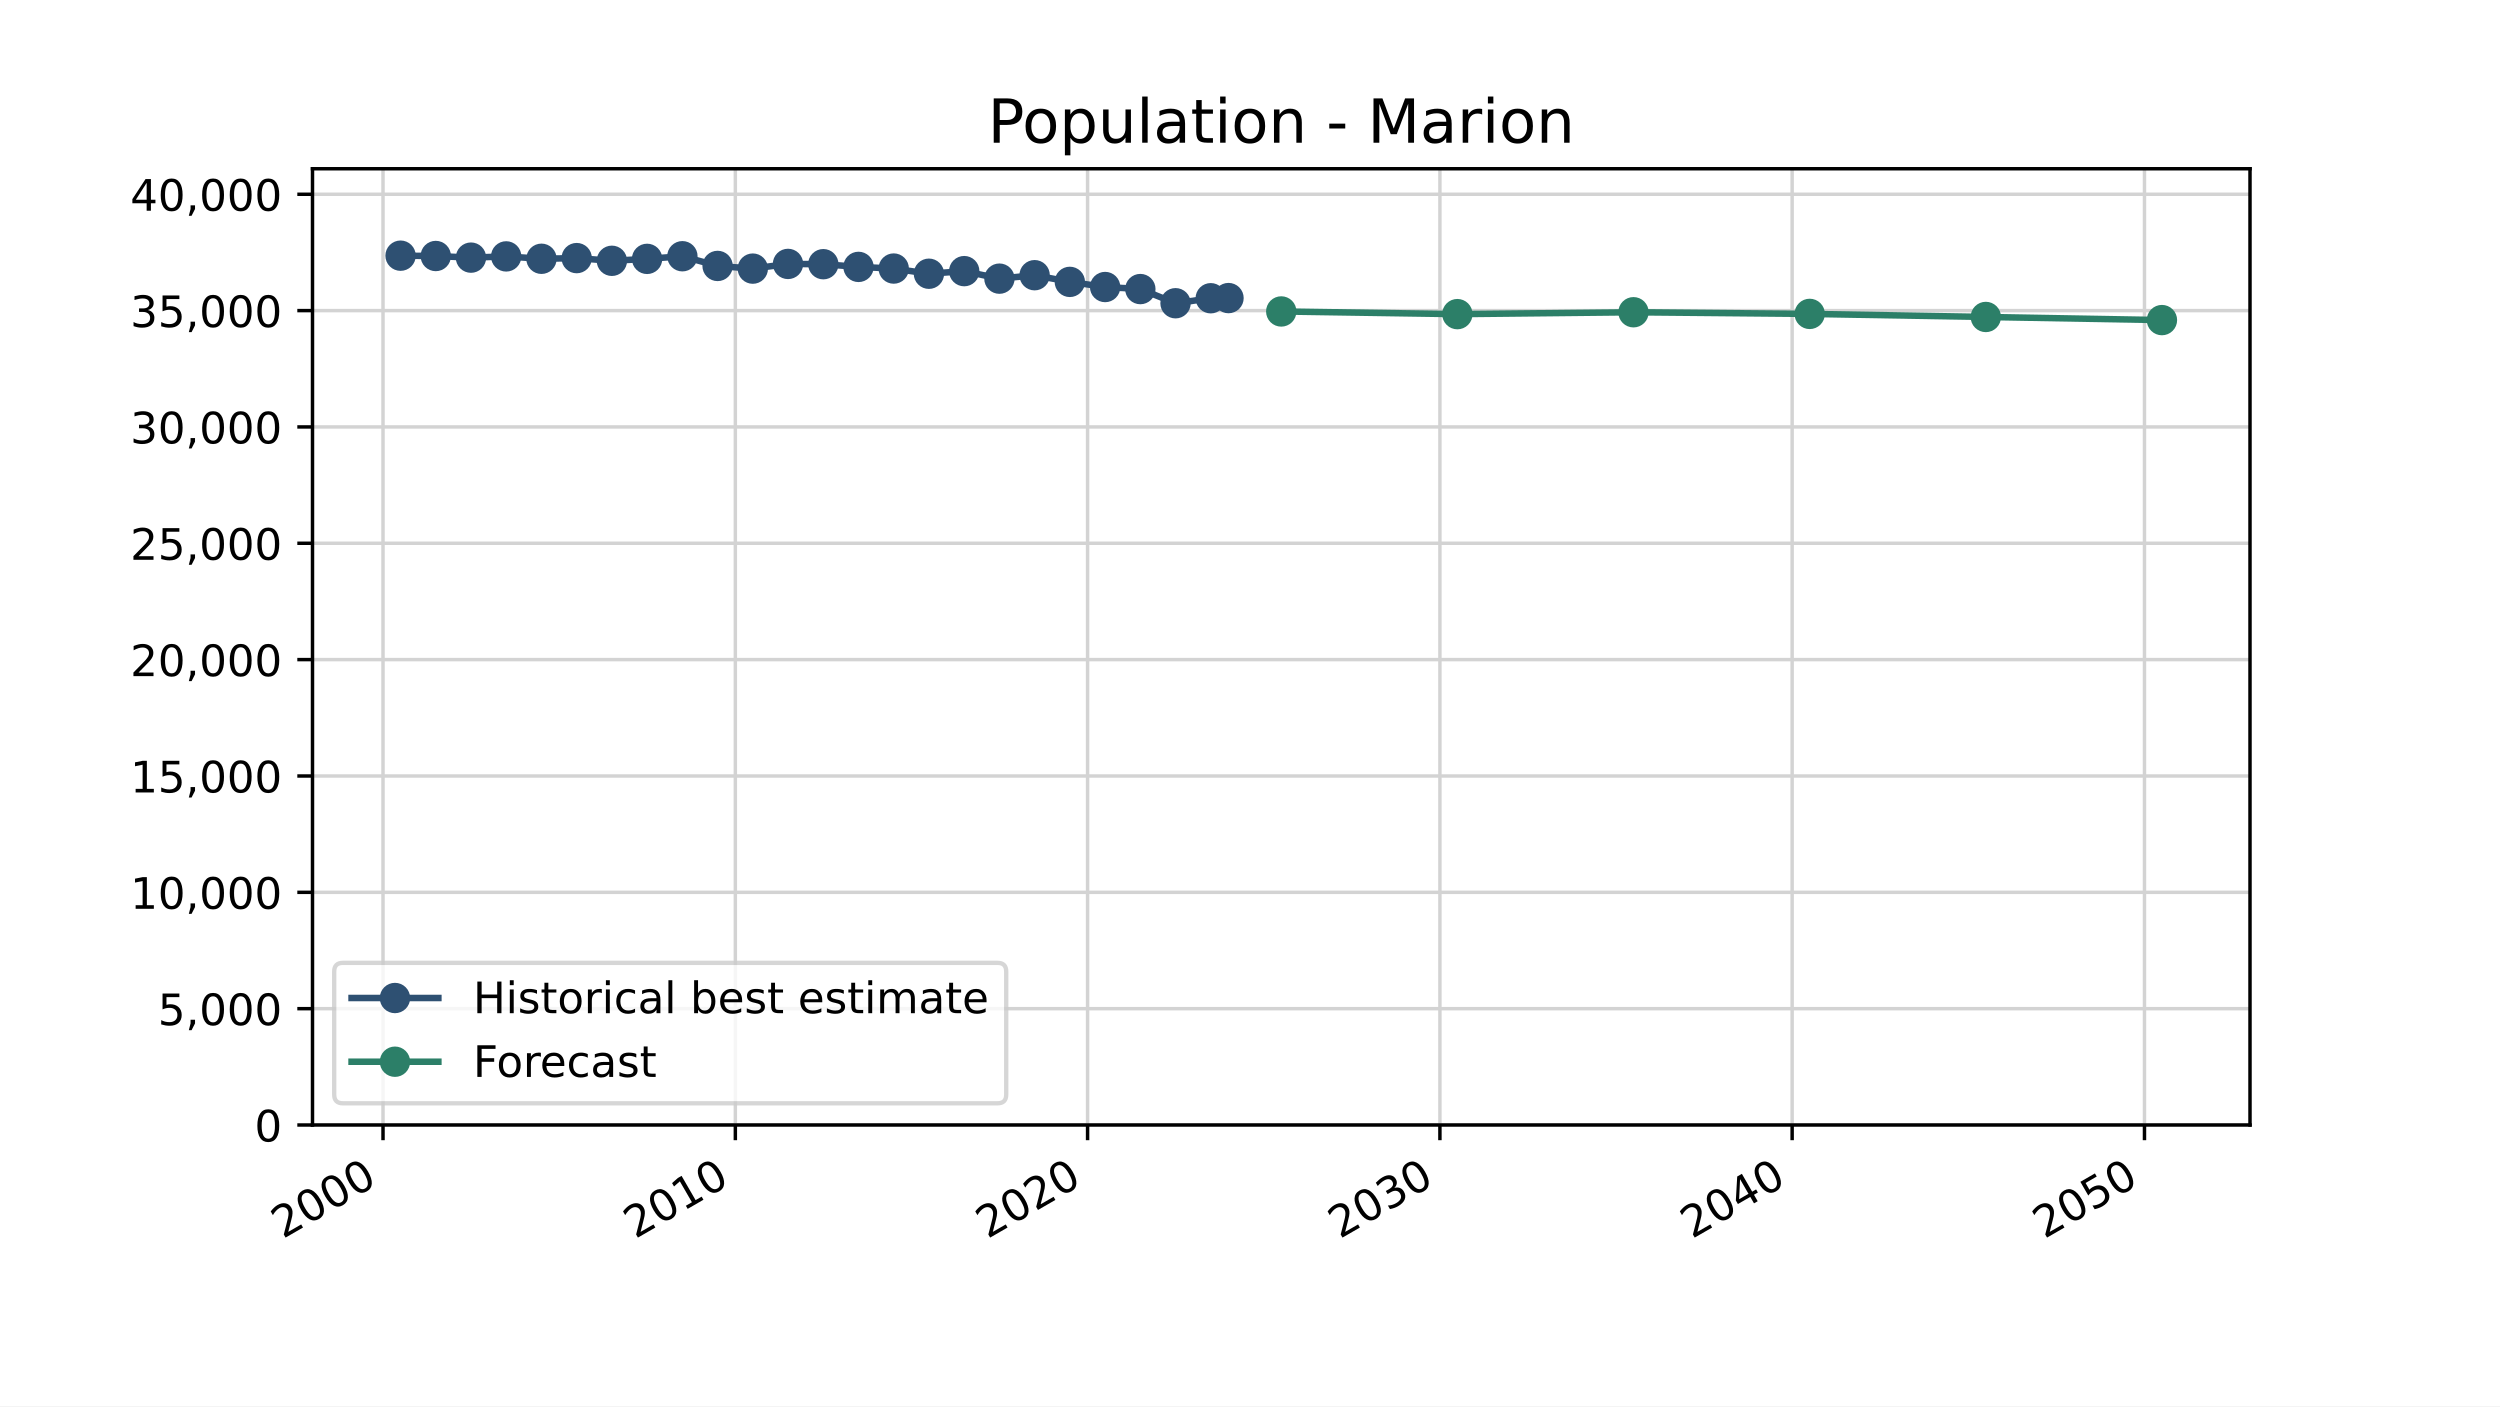
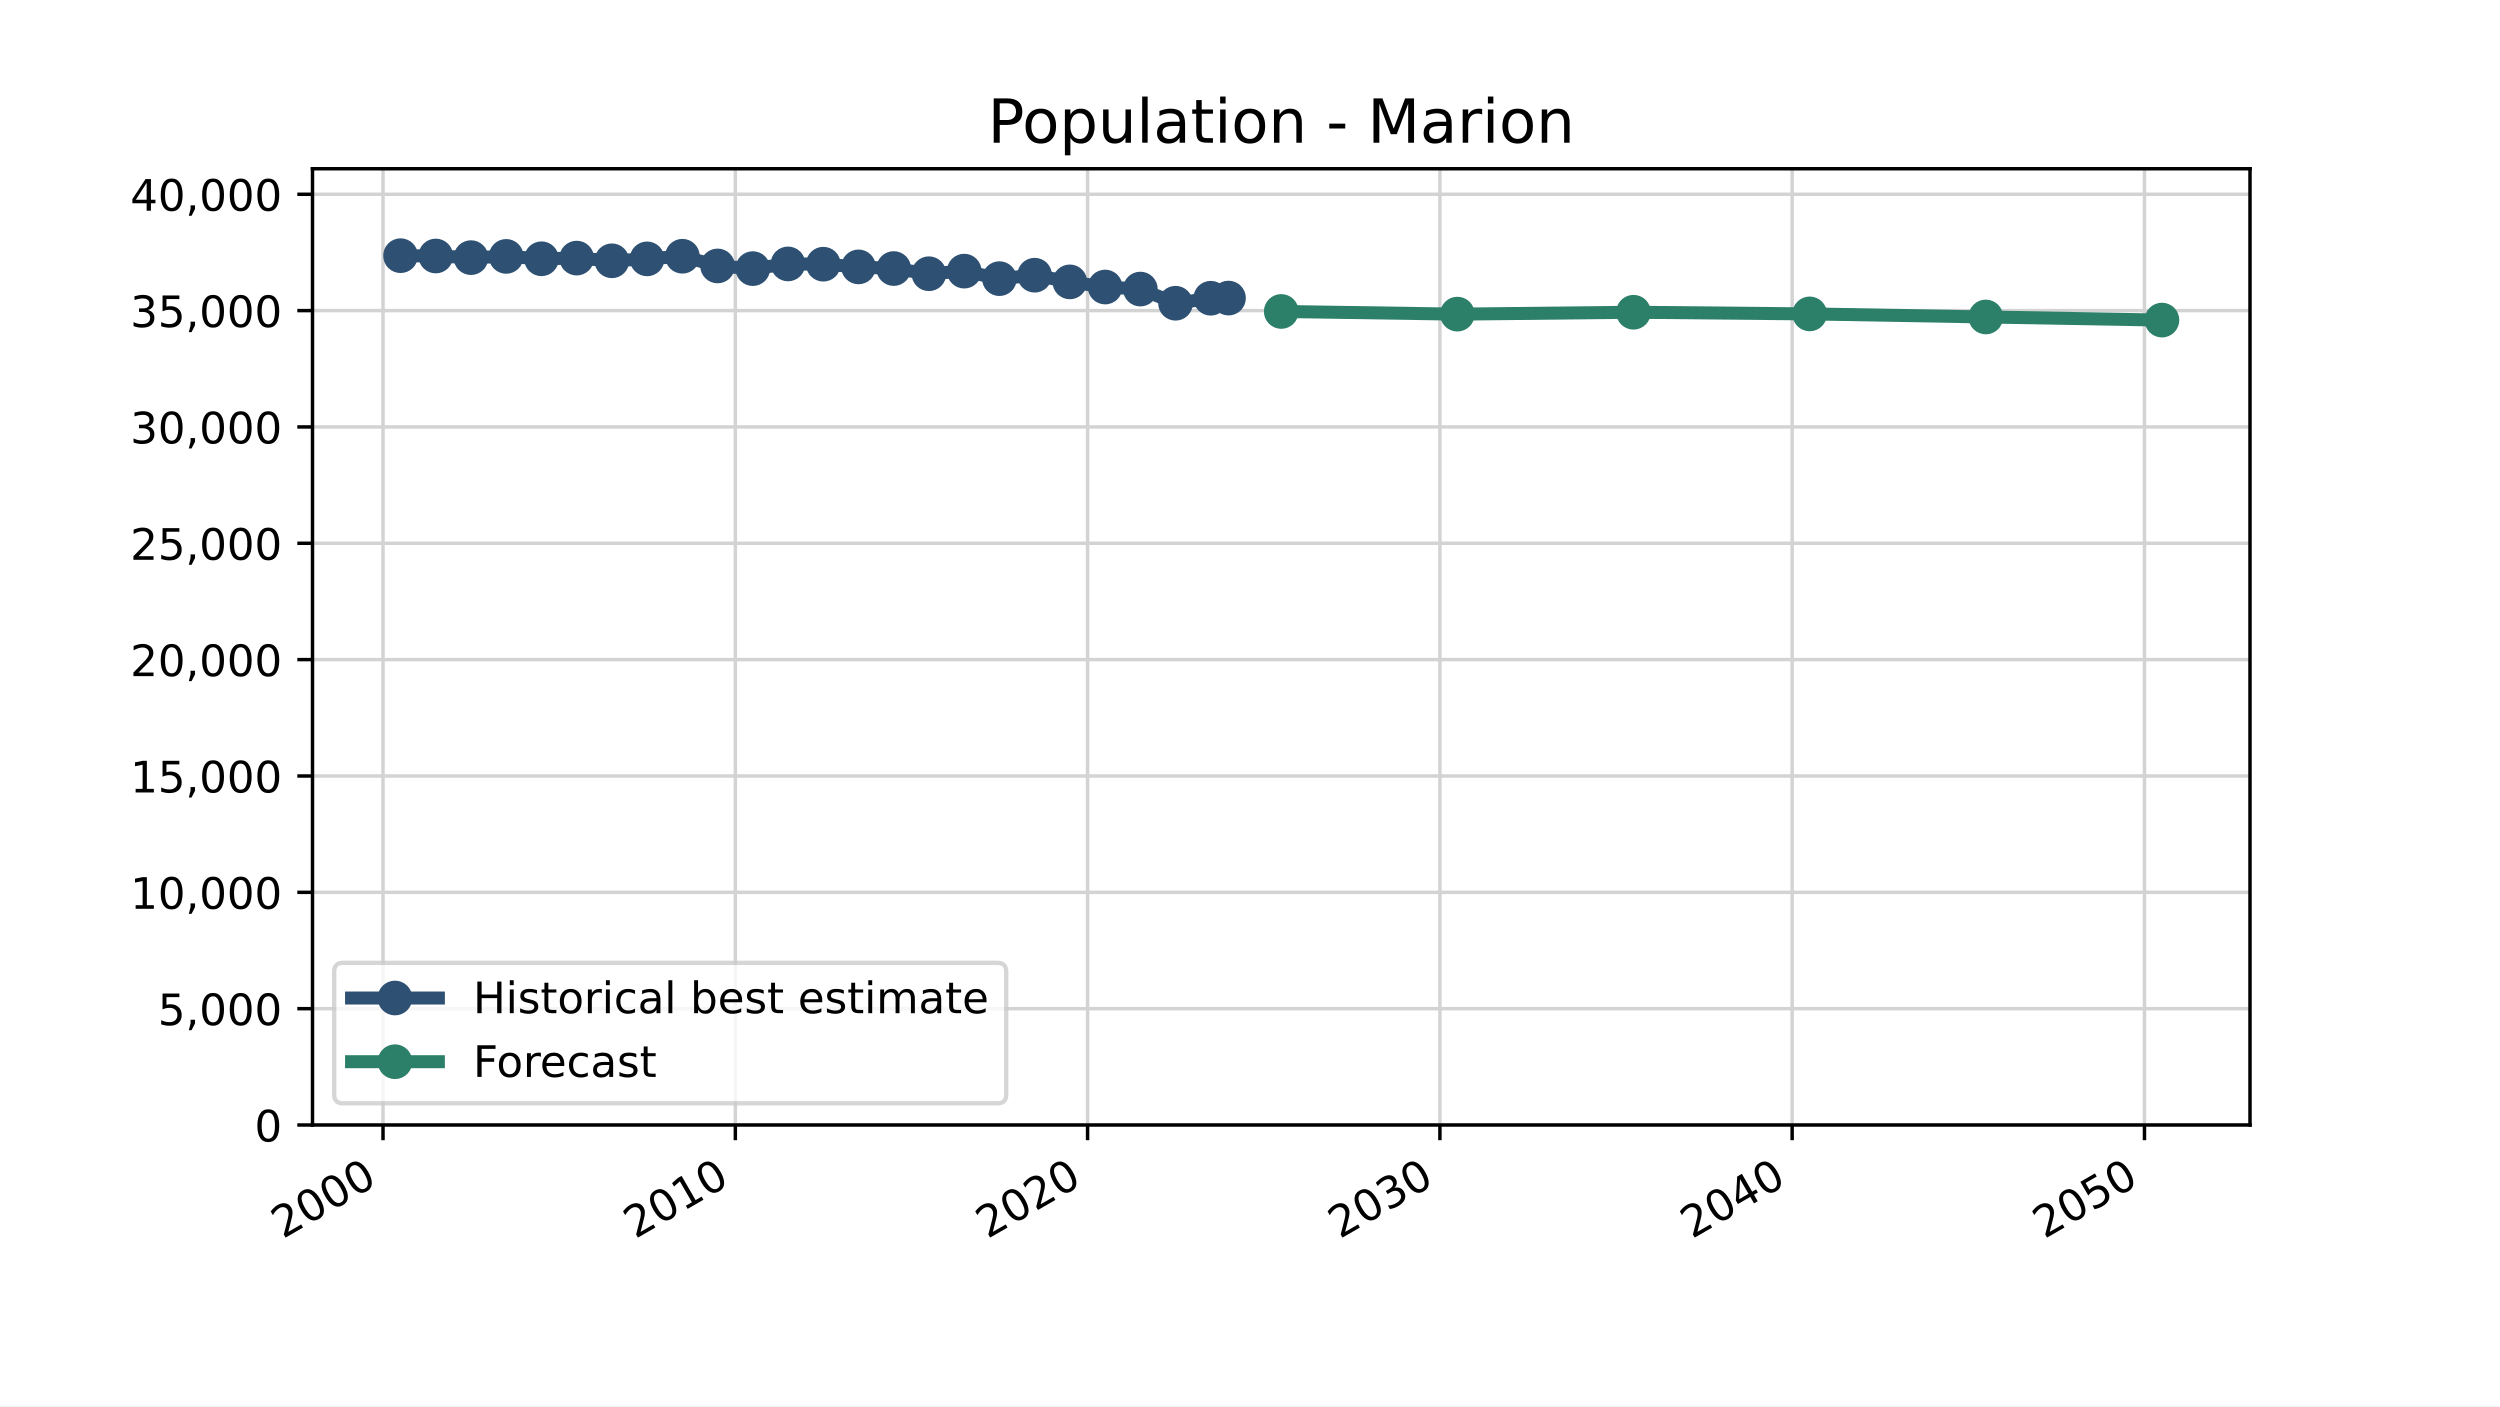
<svg xmlns="http://www.w3.org/2000/svg" xmlns:xlink="http://www.w3.org/1999/xlink" width="576pt" height="324pt" viewBox="0 0 576 324" version="1.1">
  <defs>
    <style type="text/css">*{stroke-linejoin: round; stroke-linecap: butt}</style>
  </defs>
  <g id="figure_1">
    <g id="patch_1">
      <path d="M 0 324  L 576 324  L 576 0  L 0 0  z " style="fill: #ffffff" />
    </g>
    <g id="axes_1">
      <g id="patch_2">
        <path d="M 72 259.2  L 518.4 259.2  L 518.4 38.88  L 72 38.88  z " style="fill: #ffffff" />
      </g>
      <g id="matplotlib.axis_1">
        <g id="xtick_1">
          <g id="line2d_1">
-             <path d="M 88.247 259.2  L 88.247 38.88  " clip-path="url(#p9c6bb00bc5)" style="fill: none; stroke: #d3d3d3; stroke-width: 0.8; stroke-linecap: square" />
+             <path d="M 88.247 259.2  L 88.247 38.88  " clip-path="url(#p6d4811cbeb)" style="fill: none; stroke: #d3d3d3; stroke-width: 0.8; stroke-linecap: square" />
          </g>
          <g id="line2d_2">
            <defs>
-               <path id="m657218fa65" d="M 0 0  L 0 3.5  " style="stroke: #000000; stroke-width: 0.8" />
+               <path id="m92434cb53e" d="M 0 0  L 0 3.5  " style="stroke: #000000; stroke-width: 0.8" />
            </defs>
            <g>
-               <use xlink:href="#m657218fa65" x="88.247" y="259.2" style="stroke: #000000; stroke-width: 0.8" />
+               <use xlink:href="#m92434cb53e" x="88.247" y="259.2" style="stroke: #000000; stroke-width: 0.8" />
            </g>
          </g>
          <g id="text_1">
            <g transform="translate(65.16631 285.5054) rotate(-30) scale(0.1 -0.1)">
              <defs>
                <path id="DejaVuSans-32" d="M 1228 531  L 3431 531  L 3431 0  L 469 0  L 469 531  Q 828 903 1448 1529  Q 2069 2156 2228 2338  Q 2531 2678 2651 2914  Q 2772 3150 2772 3378  Q 2772 3750 2511 3984  Q 2250 4219 1831 4219  Q 1534 4219 1204 4116  Q 875 4013 500 3803  L 500 4441  Q 881 4594 1212 4672  Q 1544 4750 1819 4750  Q 2544 4750 2975 4387  Q 3406 4025 3406 3419  Q 3406 3131 3298 2873  Q 3191 2616 2906 2266  Q 2828 2175 2409 1742  Q 1991 1309 1228 531  z " transform="scale(0.015625)" />
                <path id="DejaVuSans-30" d="M 2034 4250  Q 1547 4250 1301 3770  Q 1056 3291 1056 2328  Q 1056 1369 1301 889  Q 1547 409 2034 409  Q 2525 409 2770 889  Q 3016 1369 3016 2328  Q 3016 3291 2770 3770  Q 2525 4250 2034 4250  z M 2034 4750  Q 2819 4750 3233 4129  Q 3647 3509 3647 2328  Q 3647 1150 3233 529  Q 2819 -91 2034 -91  Q 1250 -91 836 529  Q 422 1150 422 2328  Q 422 3509 836 4129  Q 1250 4750 2034 4750  z " transform="scale(0.015625)" />
              </defs>
              <use xlink:href="#DejaVuSans-32" />
              <use xlink:href="#DejaVuSans-30" x="63.623" />
              <use xlink:href="#DejaVuSans-30" x="127.246" />
              <use xlink:href="#DejaVuSans-30" x="190.869" />
            </g>
          </g>
        </g>
        <g id="xtick_2">
          <g id="line2d_3">
-             <path d="M 169.423 259.2  L 169.423 38.88  " clip-path="url(#p9c6bb00bc5)" style="fill: none; stroke: #d3d3d3; stroke-width: 0.8; stroke-linecap: square" />
+             <path d="M 169.423 259.2  L 169.423 38.88  " clip-path="url(#p6d4811cbeb)" style="fill: none; stroke: #d3d3d3; stroke-width: 0.8; stroke-linecap: square" />
          </g>
          <g id="line2d_4">
            <g>
-               <use xlink:href="#m657218fa65" x="169.423" y="259.2" style="stroke: #000000; stroke-width: 0.8" />
+               <use xlink:href="#m92434cb53e" x="169.423" y="259.2" style="stroke: #000000; stroke-width: 0.8" />
            </g>
          </g>
          <g id="text_2">
            <g transform="translate(146.3433 285.5054) rotate(-30) scale(0.1 -0.1)">
              <defs>
                <path id="DejaVuSans-31" d="M 794 531  L 1825 531  L 1825 4091  L 703 3866  L 703 4441  L 1819 4666  L 2450 4666  L 2450 531  L 3481 531  L 3481 0  L 794 0  L 794 531  z " transform="scale(0.015625)" />
              </defs>
              <use xlink:href="#DejaVuSans-32" />
              <use xlink:href="#DejaVuSans-30" x="63.623" />
              <use xlink:href="#DejaVuSans-31" x="127.246" />
              <use xlink:href="#DejaVuSans-30" x="190.869" />
            </g>
          </g>
        </g>
        <g id="xtick_3">
          <g id="line2d_5">
-             <path d="M 250.578 259.2  L 250.578 38.88  " clip-path="url(#p9c6bb00bc5)" style="fill: none; stroke: #d3d3d3; stroke-width: 0.8; stroke-linecap: square" />
+             <path d="M 250.578 259.2  L 250.578 38.88  " clip-path="url(#p6d4811cbeb)" style="fill: none; stroke: #d3d3d3; stroke-width: 0.8; stroke-linecap: square" />
          </g>
          <g id="line2d_6">
            <g>
-               <use xlink:href="#m657218fa65" x="250.578" y="259.2" style="stroke: #000000; stroke-width: 0.8" />
+               <use xlink:href="#m92434cb53e" x="250.578" y="259.2" style="stroke: #000000; stroke-width: 0.8" />
            </g>
          </g>
          <g id="text_3">
            <g transform="translate(227.498 285.5054) rotate(-30) scale(0.1 -0.1)">
              <use xlink:href="#DejaVuSans-32" />
              <use xlink:href="#DejaVuSans-30" x="63.623" />
              <use xlink:href="#DejaVuSans-32" x="127.246" />
              <use xlink:href="#DejaVuSans-30" x="190.869" />
            </g>
          </g>
        </g>
        <g id="xtick_4">
          <g id="line2d_7">
-             <path d="M 331.755 259.2  L 331.755 38.88  " clip-path="url(#p9c6bb00bc5)" style="fill: none; stroke: #d3d3d3; stroke-width: 0.8; stroke-linecap: square" />
+             <path d="M 331.755 259.2  L 331.755 38.88  " clip-path="url(#p6d4811cbeb)" style="fill: none; stroke: #d3d3d3; stroke-width: 0.8; stroke-linecap: square" />
          </g>
          <g id="line2d_8">
            <g>
-               <use xlink:href="#m657218fa65" x="331.755" y="259.2" style="stroke: #000000; stroke-width: 0.8" />
+               <use xlink:href="#m92434cb53e" x="331.755" y="259.2" style="stroke: #000000; stroke-width: 0.8" />
            </g>
          </g>
          <g id="text_4">
            <g transform="translate(308.675 285.5054) rotate(-30) scale(0.1 -0.1)">
              <defs>
                <path id="DejaVuSans-33" d="M 2597 2516  Q 3050 2419 3304 2112  Q 3559 1806 3559 1356  Q 3559 666 3084 287  Q 2609 -91 1734 -91  Q 1441 -91 1130 -33  Q 819 25 488 141  L 488 750  Q 750 597 1062 519  Q 1375 441 1716 441  Q 2309 441 2620 675  Q 2931 909 2931 1356  Q 2931 1769 2642 2001  Q 2353 2234 1838 2234  L 1294 2234  L 1294 2753  L 1863 2753  Q 2328 2753 2575 2939  Q 2822 3125 2822 3475  Q 2822 3834 2567 4026  Q 2313 4219 1838 4219  Q 1578 4219 1281 4162  Q 984 4106 628 3988  L 628 4550  Q 988 4650 1302 4700  Q 1616 4750 1894 4750  Q 2613 4750 3031 4423  Q 3450 4097 3450 3541  Q 3450 3153 3228 2886  Q 3006 2619 2597 2516  z " transform="scale(0.015625)" />
              </defs>
              <use xlink:href="#DejaVuSans-32" />
              <use xlink:href="#DejaVuSans-30" x="63.623" />
              <use xlink:href="#DejaVuSans-33" x="127.246" />
              <use xlink:href="#DejaVuSans-30" x="190.869" />
            </g>
          </g>
        </g>
        <g id="xtick_5">
          <g id="line2d_9">
-             <path d="M 412.91 259.2  L 412.91 38.88  " clip-path="url(#p9c6bb00bc5)" style="fill: none; stroke: #d3d3d3; stroke-width: 0.8; stroke-linecap: square" />
+             <path d="M 412.91 259.2  L 412.91 38.88  " clip-path="url(#p6d4811cbeb)" style="fill: none; stroke: #d3d3d3; stroke-width: 0.8; stroke-linecap: square" />
          </g>
          <g id="line2d_10">
            <g>
-               <use xlink:href="#m657218fa65" x="412.91" y="259.2" style="stroke: #000000; stroke-width: 0.8" />
+               <use xlink:href="#m92434cb53e" x="412.91" y="259.2" style="stroke: #000000; stroke-width: 0.8" />
            </g>
          </g>
          <g id="text_5">
            <g transform="translate(389.8297 285.5054) rotate(-30) scale(0.1 -0.1)">
              <defs>
                <path id="DejaVuSans-34" d="M 2419 4116  L 825 1625  L 2419 1625  L 2419 4116  z M 2253 4666  L 3047 4666  L 3047 1625  L 3713 1625  L 3713 1100  L 3047 1100  L 3047 0  L 2419 0  L 2419 1100  L 313 1100  L 313 1709  L 2253 4666  z " transform="scale(0.015625)" />
              </defs>
              <use xlink:href="#DejaVuSans-32" />
              <use xlink:href="#DejaVuSans-30" x="63.623" />
              <use xlink:href="#DejaVuSans-34" x="127.246" />
              <use xlink:href="#DejaVuSans-30" x="190.869" />
            </g>
          </g>
        </g>
        <g id="xtick_6">
          <g id="line2d_11">
-             <path d="M 494.087 259.2  L 494.087 38.88  " clip-path="url(#p9c6bb00bc5)" style="fill: none; stroke: #d3d3d3; stroke-width: 0.8; stroke-linecap: square" />
+             <path d="M 494.087 259.2  L 494.087 38.88  " clip-path="url(#p6d4811cbeb)" style="fill: none; stroke: #d3d3d3; stroke-width: 0.8; stroke-linecap: square" />
          </g>
          <g id="line2d_12">
            <g>
-               <use xlink:href="#m657218fa65" x="494.087" y="259.2" style="stroke: #000000; stroke-width: 0.8" />
+               <use xlink:href="#m92434cb53e" x="494.087" y="259.2" style="stroke: #000000; stroke-width: 0.8" />
            </g>
          </g>
          <g id="text_6">
            <g transform="translate(471.0067 285.5054) rotate(-30) scale(0.1 -0.1)">
              <defs>
                <path id="DejaVuSans-35" d="M 691 4666  L 3169 4666  L 3169 4134  L 1269 4134  L 1269 2991  Q 1406 3038 1543 3061  Q 1681 3084 1819 3084  Q 2600 3084 3056 2656  Q 3513 2228 3513 1497  Q 3513 744 3044 326  Q 2575 -91 1722 -91  Q 1428 -91 1123 -41  Q 819 9 494 109  L 494 744  Q 775 591 1075 516  Q 1375 441 1709 441  Q 2250 441 2565 725  Q 2881 1009 2881 1497  Q 2881 1984 2565 2268  Q 2250 2553 1709 2553  Q 1456 2553 1204 2497  Q 953 2441 691 2322  L 691 4666  z " transform="scale(0.015625)" />
              </defs>
              <use xlink:href="#DejaVuSans-32" />
              <use xlink:href="#DejaVuSans-30" x="63.623" />
              <use xlink:href="#DejaVuSans-35" x="127.246" />
              <use xlink:href="#DejaVuSans-30" x="190.869" />
            </g>
          </g>
        </g>
      </g>
      <g id="matplotlib.axis_2">
        <g id="ytick_1">
          <g id="line2d_13">
-             <path d="M 72 259.2  L 518.4 259.2  " clip-path="url(#p9c6bb00bc5)" style="fill: none; stroke: #d3d3d3; stroke-width: 0.8; stroke-linecap: square" />
+             <path d="M 72 259.2  L 518.4 259.2  " clip-path="url(#p6d4811cbeb)" style="fill: none; stroke: #d3d3d3; stroke-width: 0.8; stroke-linecap: square" />
          </g>
          <g id="line2d_14">
            <defs>
-               <path id="m00ea51af6b" d="M 0 0  L -3.5 0  " style="stroke: #000000; stroke-width: 0.8" />
+               <path id="m0d5b1f1cc4" d="M 0 0  L -3.5 0  " style="stroke: #000000; stroke-width: 0.8" />
            </defs>
            <g>
-               <use xlink:href="#m00ea51af6b" x="72" y="259.2" style="stroke: #000000; stroke-width: 0.8" />
+               <use xlink:href="#m0d5b1f1cc4" x="72" y="259.2" style="stroke: #000000; stroke-width: 0.8" />
            </g>
          </g>
          <g id="text_7">
            <g transform="translate(58.6375 262.9992) scale(0.1 -0.1)">
              <use xlink:href="#DejaVuSans-30" />
            </g>
          </g>
        </g>
        <g id="ytick_2">
          <g id="line2d_15">
-             <path d="M 72 232.394  L 518.4 232.394  " clip-path="url(#p9c6bb00bc5)" style="fill: none; stroke: #d3d3d3; stroke-width: 0.8; stroke-linecap: square" />
+             <path d="M 72 232.394  L 518.4 232.394  " clip-path="url(#p6d4811cbeb)" style="fill: none; stroke: #d3d3d3; stroke-width: 0.8; stroke-linecap: square" />
          </g>
          <g id="line2d_16">
            <g>
-               <use xlink:href="#m00ea51af6b" x="72" y="232.394" style="stroke: #000000; stroke-width: 0.8" />
+               <use xlink:href="#m0d5b1f1cc4" x="72" y="232.394" style="stroke: #000000; stroke-width: 0.8" />
            </g>
          </g>
          <g id="text_8">
            <g transform="translate(36.37188 236.1937) scale(0.1 -0.1)">
              <defs>
                <path id="DejaVuSans-2c" d="M 750 794  L 1409 794  L 1409 256  L 897 -744  L 494 -744  L 750 256  L 750 794  z " transform="scale(0.015625)" />
              </defs>
              <use xlink:href="#DejaVuSans-35" />
              <use xlink:href="#DejaVuSans-2c" x="63.623" />
              <use xlink:href="#DejaVuSans-30" x="95.41" />
              <use xlink:href="#DejaVuSans-30" x="159.033" />
              <use xlink:href="#DejaVuSans-30" x="222.656" />
            </g>
          </g>
        </g>
        <g id="ytick_3">
          <g id="line2d_17">
-             <path d="M 72 205.589  L 518.4 205.589  " clip-path="url(#p9c6bb00bc5)" style="fill: none; stroke: #d3d3d3; stroke-width: 0.8; stroke-linecap: square" />
+             <path d="M 72 205.589  L 518.4 205.589  " clip-path="url(#p6d4811cbeb)" style="fill: none; stroke: #d3d3d3; stroke-width: 0.8; stroke-linecap: square" />
          </g>
          <g id="line2d_18">
            <g>
-               <use xlink:href="#m00ea51af6b" x="72" y="205.589" style="stroke: #000000; stroke-width: 0.8" />
+               <use xlink:href="#m0d5b1f1cc4" x="72" y="205.589" style="stroke: #000000; stroke-width: 0.8" />
            </g>
          </g>
          <g id="text_9">
            <g transform="translate(30.00937 209.3882) scale(0.1 -0.1)">
              <use xlink:href="#DejaVuSans-31" />
              <use xlink:href="#DejaVuSans-30" x="63.623" />
              <use xlink:href="#DejaVuSans-2c" x="127.246" />
              <use xlink:href="#DejaVuSans-30" x="159.033" />
              <use xlink:href="#DejaVuSans-30" x="222.656" />
              <use xlink:href="#DejaVuSans-30" x="286.279" />
            </g>
          </g>
        </g>
        <g id="ytick_4">
          <g id="line2d_19">
-             <path d="M 72 178.783  L 518.4 178.783  " clip-path="url(#p9c6bb00bc5)" style="fill: none; stroke: #d3d3d3; stroke-width: 0.8; stroke-linecap: square" />
+             <path d="M 72 178.783  L 518.4 178.783  " clip-path="url(#p6d4811cbeb)" style="fill: none; stroke: #d3d3d3; stroke-width: 0.8; stroke-linecap: square" />
          </g>
          <g id="line2d_20">
            <g>
-               <use xlink:href="#m00ea51af6b" x="72" y="178.783" style="stroke: #000000; stroke-width: 0.8" />
+               <use xlink:href="#m0d5b1f1cc4" x="72" y="178.783" style="stroke: #000000; stroke-width: 0.8" />
            </g>
          </g>
          <g id="text_10">
            <g transform="translate(30.00937 182.5826) scale(0.1 -0.1)">
              <use xlink:href="#DejaVuSans-31" />
              <use xlink:href="#DejaVuSans-35" x="63.623" />
              <use xlink:href="#DejaVuSans-2c" x="127.246" />
              <use xlink:href="#DejaVuSans-30" x="159.033" />
              <use xlink:href="#DejaVuSans-30" x="222.656" />
              <use xlink:href="#DejaVuSans-30" x="286.279" />
            </g>
          </g>
        </g>
        <g id="ytick_5">
          <g id="line2d_21">
-             <path d="M 72 151.978  L 518.4 151.978  " clip-path="url(#p9c6bb00bc5)" style="fill: none; stroke: #d3d3d3; stroke-width: 0.8; stroke-linecap: square" />
+             <path d="M 72 151.978  L 518.4 151.978  " clip-path="url(#p6d4811cbeb)" style="fill: none; stroke: #d3d3d3; stroke-width: 0.8; stroke-linecap: square" />
          </g>
          <g id="line2d_22">
            <g>
-               <use xlink:href="#m00ea51af6b" x="72" y="151.978" style="stroke: #000000; stroke-width: 0.8" />
+               <use xlink:href="#m0d5b1f1cc4" x="72" y="151.978" style="stroke: #000000; stroke-width: 0.8" />
            </g>
          </g>
          <g id="text_11">
            <g transform="translate(30.00937 155.7771) scale(0.1 -0.1)">
              <use xlink:href="#DejaVuSans-32" />
              <use xlink:href="#DejaVuSans-30" x="63.623" />
              <use xlink:href="#DejaVuSans-2c" x="127.246" />
              <use xlink:href="#DejaVuSans-30" x="159.033" />
              <use xlink:href="#DejaVuSans-30" x="222.656" />
              <use xlink:href="#DejaVuSans-30" x="286.279" />
            </g>
          </g>
        </g>
        <g id="ytick_6">
          <g id="line2d_23">
-             <path d="M 72 125.172  L 518.4 125.172  " clip-path="url(#p9c6bb00bc5)" style="fill: none; stroke: #d3d3d3; stroke-width: 0.8; stroke-linecap: square" />
+             <path d="M 72 125.172  L 518.4 125.172  " clip-path="url(#p6d4811cbeb)" style="fill: none; stroke: #d3d3d3; stroke-width: 0.8; stroke-linecap: square" />
          </g>
          <g id="line2d_24">
            <g>
-               <use xlink:href="#m00ea51af6b" x="72" y="125.172" style="stroke: #000000; stroke-width: 0.8" />
+               <use xlink:href="#m0d5b1f1cc4" x="72" y="125.172" style="stroke: #000000; stroke-width: 0.8" />
            </g>
          </g>
          <g id="text_12">
            <g transform="translate(30.00937 128.9716) scale(0.1 -0.1)">
              <use xlink:href="#DejaVuSans-32" />
              <use xlink:href="#DejaVuSans-35" x="63.623" />
              <use xlink:href="#DejaVuSans-2c" x="127.246" />
              <use xlink:href="#DejaVuSans-30" x="159.033" />
              <use xlink:href="#DejaVuSans-30" x="222.656" />
              <use xlink:href="#DejaVuSans-30" x="286.279" />
            </g>
          </g>
        </g>
        <g id="ytick_7">
          <g id="line2d_25">
-             <path d="M 72 98.367  L 518.4 98.367  " clip-path="url(#p9c6bb00bc5)" style="fill: none; stroke: #d3d3d3; stroke-width: 0.8; stroke-linecap: square" />
+             <path d="M 72 98.367  L 518.4 98.367  " clip-path="url(#p6d4811cbeb)" style="fill: none; stroke: #d3d3d3; stroke-width: 0.8; stroke-linecap: square" />
          </g>
          <g id="line2d_26">
            <g>
-               <use xlink:href="#m00ea51af6b" x="72" y="98.367" style="stroke: #000000; stroke-width: 0.8" />
+               <use xlink:href="#m0d5b1f1cc4" x="72" y="98.367" style="stroke: #000000; stroke-width: 0.8" />
            </g>
          </g>
          <g id="text_13">
            <g transform="translate(30.00937 102.166) scale(0.1 -0.1)">
              <use xlink:href="#DejaVuSans-33" />
              <use xlink:href="#DejaVuSans-30" x="63.623" />
              <use xlink:href="#DejaVuSans-2c" x="127.246" />
              <use xlink:href="#DejaVuSans-30" x="159.033" />
              <use xlink:href="#DejaVuSans-30" x="222.656" />
              <use xlink:href="#DejaVuSans-30" x="286.279" />
            </g>
          </g>
        </g>
        <g id="ytick_8">
          <g id="line2d_27">
-             <path d="M 72 71.561  L 518.4 71.561  " clip-path="url(#p9c6bb00bc5)" style="fill: none; stroke: #d3d3d3; stroke-width: 0.8; stroke-linecap: square" />
+             <path d="M 72 71.561  L 518.4 71.561  " clip-path="url(#p6d4811cbeb)" style="fill: none; stroke: #d3d3d3; stroke-width: 0.8; stroke-linecap: square" />
          </g>
          <g id="line2d_28">
            <g>
-               <use xlink:href="#m00ea51af6b" x="72" y="71.561" style="stroke: #000000; stroke-width: 0.8" />
+               <use xlink:href="#m0d5b1f1cc4" x="72" y="71.561" style="stroke: #000000; stroke-width: 0.8" />
            </g>
          </g>
          <g id="text_14">
            <g transform="translate(30.00937 75.36052) scale(0.1 -0.1)">
              <use xlink:href="#DejaVuSans-33" />
              <use xlink:href="#DejaVuSans-35" x="63.623" />
              <use xlink:href="#DejaVuSans-2c" x="127.246" />
              <use xlink:href="#DejaVuSans-30" x="159.033" />
              <use xlink:href="#DejaVuSans-30" x="222.656" />
              <use xlink:href="#DejaVuSans-30" x="286.279" />
            </g>
          </g>
        </g>
        <g id="ytick_9">
          <g id="line2d_29">
-             <path d="M 72 44.756  L 518.4 44.756  " clip-path="url(#p9c6bb00bc5)" style="fill: none; stroke: #d3d3d3; stroke-width: 0.8; stroke-linecap: square" />
+             <path d="M 72 44.756  L 518.4 44.756  " clip-path="url(#p6d4811cbeb)" style="fill: none; stroke: #d3d3d3; stroke-width: 0.8; stroke-linecap: square" />
          </g>
          <g id="line2d_30">
            <g>
-               <use xlink:href="#m00ea51af6b" x="72" y="44.756" style="stroke: #000000; stroke-width: 0.8" />
+               <use xlink:href="#m0d5b1f1cc4" x="72" y="44.756" style="stroke: #000000; stroke-width: 0.8" />
            </g>
          </g>
          <g id="text_15">
            <g transform="translate(30.00937 48.55499) scale(0.1 -0.1)">
              <use xlink:href="#DejaVuSans-34" />
              <use xlink:href="#DejaVuSans-30" x="63.623" />
              <use xlink:href="#DejaVuSans-2c" x="127.246" />
              <use xlink:href="#DejaVuSans-30" x="159.033" />
              <use xlink:href="#DejaVuSans-30" x="222.656" />
              <use xlink:href="#DejaVuSans-30" x="286.279" />
            </g>
          </g>
        </g>
      </g>
      <g id="line2d_31">
-         <path d="M 92.291 58.909  L 100.402 58.984  L 108.513 59.359  L 116.624 59.075  L 124.757 59.622  L 132.868 59.467  L 140.979 60.089  L 149.09 59.644  L 157.224 59.038  L 165.335 61.273  L 173.446 61.89  L 181.557 60.807  L 189.69 60.871  L 197.801 61.493  L 205.912 61.874  L 214.023 63.069  L 222.156 62.469  L 230.267 64.201  L 238.378 63.407  L 246.489 64.946  L 254.623 66.13  L 262.734 66.602  L 270.845 69.867  L 278.956 68.715  L 283.045 68.677  " clip-path="url(#p9c6bb00bc5)" style="fill: none; stroke: #2e5072; stroke-width: 1.5; stroke-linecap: square" />
+         <path d="M 92.291 58.909  L 100.402 58.984  L 108.513 59.359  L 116.624 59.075  L 124.757 59.622  L 132.868 59.467  L 140.979 60.089  L 149.09 59.644  L 157.224 59.038  L 165.335 61.273  L 173.446 61.89  L 181.557 60.807  L 189.69 60.871  L 197.801 61.493  L 205.912 61.874  L 214.023 63.069  L 222.156 62.469  L 230.267 64.201  L 238.378 63.407  L 246.489 64.946  L 254.623 66.13  L 262.734 66.602  L 270.845 69.867  L 278.956 68.715  L 283.045 68.677  " clip-path="url(#p6d4811cbeb)" style="fill: none; stroke: #2e5072; stroke-width: 3; stroke-linecap: square" />
        <defs>
-           <path id="m151cf82c2b" d="M 0 3  C 0.796 3 1.559 2.684 2.121 2.121  C 2.684 1.559 3 0.796 3 0  C 3 -0.796 2.684 -1.559 2.121 -2.121  C 1.559 -2.684 0.796 -3 0 -3  C -0.796 -3 -1.559 -2.684 -2.121 -2.121  C -2.684 -1.559 -3 -0.796 -3 0  C -3 0.796 -2.684 1.559 -2.121 2.121  C -1.559 2.684 -0.796 3 0 3  z " style="stroke: #2e5072" />
+           <path id="m80c79f48ff" d="M 0 3.5  C 0.928 3.5 1.819 3.131 2.475 2.475  C 3.131 1.819 3.5 0.928 3.5 0  C 3.5 -0.928 3.131 -1.819 2.475 -2.475  C 1.819 -3.131 0.928 -3.5 0 -3.5  C -0.928 -3.5 -1.819 -3.131 -2.475 -2.475  C -3.131 -1.819 -3.5 -0.928 -3.5 0  C -3.5 0.928 -3.131 1.819 -2.475 2.475  C -1.819 3.131 -0.928 3.5 0 3.5  z " style="stroke: #2e5072" />
        </defs>
-         <g clip-path="url(#p9c6bb00bc5)">
-           <use xlink:href="#m151cf82c2b" x="92.291" y="58.909" style="fill: #2e5072; stroke: #2e5072" />
-           <use xlink:href="#m151cf82c2b" x="100.402" y="58.984" style="fill: #2e5072; stroke: #2e5072" />
-           <use xlink:href="#m151cf82c2b" x="108.513" y="59.359" style="fill: #2e5072; stroke: #2e5072" />
-           <use xlink:href="#m151cf82c2b" x="116.624" y="59.075" style="fill: #2e5072; stroke: #2e5072" />
-           <use xlink:href="#m151cf82c2b" x="124.757" y="59.622" style="fill: #2e5072; stroke: #2e5072" />
-           <use xlink:href="#m151cf82c2b" x="132.868" y="59.467" style="fill: #2e5072; stroke: #2e5072" />
-           <use xlink:href="#m151cf82c2b" x="140.979" y="60.089" style="fill: #2e5072; stroke: #2e5072" />
-           <use xlink:href="#m151cf82c2b" x="149.09" y="59.644" style="fill: #2e5072; stroke: #2e5072" />
-           <use xlink:href="#m151cf82c2b" x="157.224" y="59.038" style="fill: #2e5072; stroke: #2e5072" />
-           <use xlink:href="#m151cf82c2b" x="165.335" y="61.273" style="fill: #2e5072; stroke: #2e5072" />
-           <use xlink:href="#m151cf82c2b" x="173.446" y="61.89" style="fill: #2e5072; stroke: #2e5072" />
-           <use xlink:href="#m151cf82c2b" x="181.557" y="60.807" style="fill: #2e5072; stroke: #2e5072" />
-           <use xlink:href="#m151cf82c2b" x="189.69" y="60.871" style="fill: #2e5072; stroke: #2e5072" />
-           <use xlink:href="#m151cf82c2b" x="197.801" y="61.493" style="fill: #2e5072; stroke: #2e5072" />
-           <use xlink:href="#m151cf82c2b" x="205.912" y="61.874" style="fill: #2e5072; stroke: #2e5072" />
-           <use xlink:href="#m151cf82c2b" x="214.023" y="63.069" style="fill: #2e5072; stroke: #2e5072" />
-           <use xlink:href="#m151cf82c2b" x="222.156" y="62.469" style="fill: #2e5072; stroke: #2e5072" />
-           <use xlink:href="#m151cf82c2b" x="230.267" y="64.201" style="fill: #2e5072; stroke: #2e5072" />
-           <use xlink:href="#m151cf82c2b" x="238.378" y="63.407" style="fill: #2e5072; stroke: #2e5072" />
-           <use xlink:href="#m151cf82c2b" x="246.489" y="64.946" style="fill: #2e5072; stroke: #2e5072" />
-           <use xlink:href="#m151cf82c2b" x="254.623" y="66.13" style="fill: #2e5072; stroke: #2e5072" />
-           <use xlink:href="#m151cf82c2b" x="262.734" y="66.602" style="fill: #2e5072; stroke: #2e5072" />
-           <use xlink:href="#m151cf82c2b" x="270.845" y="69.867" style="fill: #2e5072; stroke: #2e5072" />
-           <use xlink:href="#m151cf82c2b" x="278.956" y="68.715" style="fill: #2e5072; stroke: #2e5072" />
-           <use xlink:href="#m151cf82c2b" x="283.045" y="68.677" style="fill: #2e5072; stroke: #2e5072" />
+         <g clip-path="url(#p6d4811cbeb)">
+           <use xlink:href="#m80c79f48ff" x="92.291" y="58.909" style="fill: #2e5072; stroke: #2e5072" />
+           <use xlink:href="#m80c79f48ff" x="100.402" y="58.984" style="fill: #2e5072; stroke: #2e5072" />
+           <use xlink:href="#m80c79f48ff" x="108.513" y="59.359" style="fill: #2e5072; stroke: #2e5072" />
+           <use xlink:href="#m80c79f48ff" x="116.624" y="59.075" style="fill: #2e5072; stroke: #2e5072" />
+           <use xlink:href="#m80c79f48ff" x="124.757" y="59.622" style="fill: #2e5072; stroke: #2e5072" />
+           <use xlink:href="#m80c79f48ff" x="132.868" y="59.467" style="fill: #2e5072; stroke: #2e5072" />
+           <use xlink:href="#m80c79f48ff" x="140.979" y="60.089" style="fill: #2e5072; stroke: #2e5072" />
+           <use xlink:href="#m80c79f48ff" x="149.09" y="59.644" style="fill: #2e5072; stroke: #2e5072" />
+           <use xlink:href="#m80c79f48ff" x="157.224" y="59.038" style="fill: #2e5072; stroke: #2e5072" />
+           <use xlink:href="#m80c79f48ff" x="165.335" y="61.273" style="fill: #2e5072; stroke: #2e5072" />
+           <use xlink:href="#m80c79f48ff" x="173.446" y="61.89" style="fill: #2e5072; stroke: #2e5072" />
+           <use xlink:href="#m80c79f48ff" x="181.557" y="60.807" style="fill: #2e5072; stroke: #2e5072" />
+           <use xlink:href="#m80c79f48ff" x="189.69" y="60.871" style="fill: #2e5072; stroke: #2e5072" />
+           <use xlink:href="#m80c79f48ff" x="197.801" y="61.493" style="fill: #2e5072; stroke: #2e5072" />
+           <use xlink:href="#m80c79f48ff" x="205.912" y="61.874" style="fill: #2e5072; stroke: #2e5072" />
+           <use xlink:href="#m80c79f48ff" x="214.023" y="63.069" style="fill: #2e5072; stroke: #2e5072" />
+           <use xlink:href="#m80c79f48ff" x="222.156" y="62.469" style="fill: #2e5072; stroke: #2e5072" />
+           <use xlink:href="#m80c79f48ff" x="230.267" y="64.201" style="fill: #2e5072; stroke: #2e5072" />
+           <use xlink:href="#m80c79f48ff" x="238.378" y="63.407" style="fill: #2e5072; stroke: #2e5072" />
+           <use xlink:href="#m80c79f48ff" x="246.489" y="64.946" style="fill: #2e5072; stroke: #2e5072" />
+           <use xlink:href="#m80c79f48ff" x="254.623" y="66.13" style="fill: #2e5072; stroke: #2e5072" />
+           <use xlink:href="#m80c79f48ff" x="262.734" y="66.602" style="fill: #2e5072; stroke: #2e5072" />
+           <use xlink:href="#m80c79f48ff" x="270.845" y="69.867" style="fill: #2e5072; stroke: #2e5072" />
+           <use xlink:href="#m80c79f48ff" x="278.956" y="68.715" style="fill: #2e5072; stroke: #2e5072" />
+           <use xlink:href="#m80c79f48ff" x="283.045" y="68.677" style="fill: #2e5072; stroke: #2e5072" />
        </g>
      </g>
      <g id="line2d_32">
-         <path d="M 295.2 71.76  L 335.777 72.376  L 376.355 71.942  L 416.954 72.323  L 457.532 73.03  L 498.109 73.749  " clip-path="url(#p9c6bb00bc5)" style="fill: none; stroke: #2c7f68; stroke-width: 1.5; stroke-linecap: square" />
+         <path d="M 295.2 71.76  L 335.777 72.376  L 376.355 71.942  L 416.954 72.323  L 457.532 73.03  L 498.109 73.749  " clip-path="url(#p6d4811cbeb)" style="fill: none; stroke: #2c7f68; stroke-width: 3; stroke-linecap: square" />
        <defs>
-           <path id="mccdd718362" d="M 0 3  C 0.796 3 1.559 2.684 2.121 2.121  C 2.684 1.559 3 0.796 3 0  C 3 -0.796 2.684 -1.559 2.121 -2.121  C 1.559 -2.684 0.796 -3 0 -3  C -0.796 -3 -1.559 -2.684 -2.121 -2.121  C -2.684 -1.559 -3 -0.796 -3 0  C -3 0.796 -2.684 1.559 -2.121 2.121  C -1.559 2.684 -0.796 3 0 3  z " style="stroke: #2c7f68" />
+           <path id="m3170e8a4bf" d="M 0 3.5  C 0.928 3.5 1.819 3.131 2.475 2.475  C 3.131 1.819 3.5 0.928 3.5 0  C 3.5 -0.928 3.131 -1.819 2.475 -2.475  C 1.819 -3.131 0.928 -3.5 0 -3.5  C -0.928 -3.5 -1.819 -3.131 -2.475 -2.475  C -3.131 -1.819 -3.5 -0.928 -3.5 0  C -3.5 0.928 -3.131 1.819 -2.475 2.475  C -1.819 3.131 -0.928 3.5 0 3.5  z " style="stroke: #2c7f68" />
        </defs>
-         <g clip-path="url(#p9c6bb00bc5)">
-           <use xlink:href="#mccdd718362" x="295.2" y="71.76" style="fill: #2c7f68; stroke: #2c7f68" />
-           <use xlink:href="#mccdd718362" x="335.777" y="72.376" style="fill: #2c7f68; stroke: #2c7f68" />
-           <use xlink:href="#mccdd718362" x="376.355" y="71.942" style="fill: #2c7f68; stroke: #2c7f68" />
-           <use xlink:href="#mccdd718362" x="416.954" y="72.323" style="fill: #2c7f68; stroke: #2c7f68" />
-           <use xlink:href="#mccdd718362" x="457.532" y="73.03" style="fill: #2c7f68; stroke: #2c7f68" />
-           <use xlink:href="#mccdd718362" x="498.109" y="73.749" style="fill: #2c7f68; stroke: #2c7f68" />
+         <g clip-path="url(#p6d4811cbeb)">
+           <use xlink:href="#m3170e8a4bf" x="295.2" y="71.76" style="fill: #2c7f68; stroke: #2c7f68" />
+           <use xlink:href="#m3170e8a4bf" x="335.777" y="72.376" style="fill: #2c7f68; stroke: #2c7f68" />
+           <use xlink:href="#m3170e8a4bf" x="376.355" y="71.942" style="fill: #2c7f68; stroke: #2c7f68" />
+           <use xlink:href="#m3170e8a4bf" x="416.954" y="72.323" style="fill: #2c7f68; stroke: #2c7f68" />
+           <use xlink:href="#m3170e8a4bf" x="457.532" y="73.03" style="fill: #2c7f68; stroke: #2c7f68" />
+           <use xlink:href="#m3170e8a4bf" x="498.109" y="73.749" style="fill: #2c7f68; stroke: #2c7f68" />
        </g>
      </g>
      <g id="patch_3">
        <path d="M 72 259.2  L 72 38.88  " style="fill: none; stroke: #000000; stroke-width: 0.8; stroke-linejoin: miter; stroke-linecap: square" />
      </g>
      <g id="patch_4">
        <path d="M 518.4 259.2  L 518.4 38.88  " style="fill: none; stroke: #000000; stroke-width: 0.8; stroke-linejoin: miter; stroke-linecap: square" />
      </g>
      <g id="patch_5">
        <path d="M 72 259.2  L 518.4 259.2  " style="fill: none; stroke: #000000; stroke-width: 0.8; stroke-linejoin: miter; stroke-linecap: square" />
      </g>
      <g id="patch_6">
        <path d="M 72 38.88  L 518.4 38.88  " style="fill: none; stroke: #000000; stroke-width: 0.8; stroke-linejoin: miter; stroke-linecap: square" />
      </g>
      <g id="text_16">
        <g transform="translate(227.5811 32.88) scale(0.14 -0.14)">
          <defs>
            <path id="DejaVuSans-50" d="M 1259 4147  L 1259 2394  L 2053 2394  Q 2494 2394 2734 2622  Q 2975 2850 2975 3272  Q 2975 3691 2734 3919  Q 2494 4147 2053 4147  L 1259 4147  z M 628 4666  L 2053 4666  Q 2838 4666 3239 4311  Q 3641 3956 3641 3272  Q 3641 2581 3239 2228  Q 2838 1875 2053 1875  L 1259 1875  L 1259 0  L 628 0  L 628 4666  z " transform="scale(0.015625)" />
            <path id="DejaVuSans-6f" d="M 1959 3097  Q 1497 3097 1228 2736  Q 959 2375 959 1747  Q 959 1119 1226 758  Q 1494 397 1959 397  Q 2419 397 2687 759  Q 2956 1122 2956 1747  Q 2956 2369 2687 2733  Q 2419 3097 1959 3097  z M 1959 3584  Q 2709 3584 3137 3096  Q 3566 2609 3566 1747  Q 3566 888 3137 398  Q 2709 -91 1959 -91  Q 1206 -91 779 398  Q 353 888 353 1747  Q 353 2609 779 3096  Q 1206 3584 1959 3584  z " transform="scale(0.015625)" />
            <path id="DejaVuSans-70" d="M 1159 525  L 1159 -1331  L 581 -1331  L 581 3500  L 1159 3500  L 1159 2969  Q 1341 3281 1617 3432  Q 1894 3584 2278 3584  Q 2916 3584 3314 3078  Q 3713 2572 3713 1747  Q 3713 922 3314 415  Q 2916 -91 2278 -91  Q 1894 -91 1617 61  Q 1341 213 1159 525  z M 3116 1747  Q 3116 2381 2855 2742  Q 2594 3103 2138 3103  Q 1681 3103 1420 2742  Q 1159 2381 1159 1747  Q 1159 1113 1420 752  Q 1681 391 2138 391  Q 2594 391 2855 752  Q 3116 1113 3116 1747  z " transform="scale(0.015625)" />
            <path id="DejaVuSans-75" d="M 544 1381  L 544 3500  L 1119 3500  L 1119 1403  Q 1119 906 1312 657  Q 1506 409 1894 409  Q 2359 409 2629 706  Q 2900 1003 2900 1516  L 2900 3500  L 3475 3500  L 3475 0  L 2900 0  L 2900 538  Q 2691 219 2414 64  Q 2138 -91 1772 -91  Q 1169 -91 856 284  Q 544 659 544 1381  z M 1991 3584  L 1991 3584  z " transform="scale(0.015625)" />
            <path id="DejaVuSans-6c" d="M 603 4863  L 1178 4863  L 1178 0  L 603 0  L 603 4863  z " transform="scale(0.015625)" />
            <path id="DejaVuSans-61" d="M 2194 1759  Q 1497 1759 1228 1600  Q 959 1441 959 1056  Q 959 750 1161 570  Q 1363 391 1709 391  Q 2188 391 2477 730  Q 2766 1069 2766 1631  L 2766 1759  L 2194 1759  z M 3341 1997  L 3341 0  L 2766 0  L 2766 531  Q 2569 213 2275 61  Q 1981 -91 1556 -91  Q 1019 -91 701 211  Q 384 513 384 1019  Q 384 1609 779 1909  Q 1175 2209 1959 2209  L 2766 2209  L 2766 2266  Q 2766 2663 2505 2880  Q 2244 3097 1772 3097  Q 1472 3097 1187 3025  Q 903 2953 641 2809  L 641 3341  Q 956 3463 1253 3523  Q 1550 3584 1831 3584  Q 2591 3584 2966 3190  Q 3341 2797 3341 1997  z " transform="scale(0.015625)" />
            <path id="DejaVuSans-74" d="M 1172 4494  L 1172 3500  L 2356 3500  L 2356 3053  L 1172 3053  L 1172 1153  Q 1172 725 1289 603  Q 1406 481 1766 481  L 2356 481  L 2356 0  L 1766 0  Q 1100 0 847 248  Q 594 497 594 1153  L 594 3053  L 172 3053  L 172 3500  L 594 3500  L 594 4494  L 1172 4494  z " transform="scale(0.015625)" />
            <path id="DejaVuSans-69" d="M 603 3500  L 1178 3500  L 1178 0  L 603 0  L 603 3500  z M 603 4863  L 1178 4863  L 1178 4134  L 603 4134  L 603 4863  z " transform="scale(0.015625)" />
            <path id="DejaVuSans-6e" d="M 3513 2113  L 3513 0  L 2938 0  L 2938 2094  Q 2938 2591 2744 2837  Q 2550 3084 2163 3084  Q 1697 3084 1428 2787  Q 1159 2491 1159 1978  L 1159 0  L 581 0  L 581 3500  L 1159 3500  L 1159 2956  Q 1366 3272 1645 3428  Q 1925 3584 2291 3584  Q 2894 3584 3203 3211  Q 3513 2838 3513 2113  z " transform="scale(0.015625)" />
            <path id="DejaVuSans-20" transform="scale(0.015625)" />
            <path id="DejaVuSans-2d" d="M 313 2009  L 1997 2009  L 1997 1497  L 313 1497  L 313 2009  z " transform="scale(0.015625)" />
            <path id="DejaVuSans-4d" d="M 628 4666  L 1569 4666  L 2759 1491  L 3956 4666  L 4897 4666  L 4897 0  L 4281 0  L 4281 4097  L 3078 897  L 2444 897  L 1241 4097  L 1241 0  L 628 0  L 628 4666  z " transform="scale(0.015625)" />
            <path id="DejaVuSans-72" d="M 2631 2963  Q 2534 3019 2420 3045  Q 2306 3072 2169 3072  Q 1681 3072 1420 2755  Q 1159 2438 1159 1844  L 1159 0  L 581 0  L 581 3500  L 1159 3500  L 1159 2956  Q 1341 3275 1631 3429  Q 1922 3584 2338 3584  Q 2397 3584 2469 3576  Q 2541 3569 2628 3553  L 2631 2963  z " transform="scale(0.015625)" />
          </defs>
          <use xlink:href="#DejaVuSans-50" />
          <use xlink:href="#DejaVuSans-6f" x="56.678" />
          <use xlink:href="#DejaVuSans-70" x="117.859" />
          <use xlink:href="#DejaVuSans-75" x="181.336" />
          <use xlink:href="#DejaVuSans-6c" x="244.715" />
          <use xlink:href="#DejaVuSans-61" x="272.498" />
          <use xlink:href="#DejaVuSans-74" x="333.777" />
          <use xlink:href="#DejaVuSans-69" x="372.986" />
          <use xlink:href="#DejaVuSans-6f" x="400.77" />
          <use xlink:href="#DejaVuSans-6e" x="461.951" />
          <use xlink:href="#DejaVuSans-20" x="525.33" />
          <use xlink:href="#DejaVuSans-2d" x="557.117" />
          <use xlink:href="#DejaVuSans-20" x="593.201" />
          <use xlink:href="#DejaVuSans-4d" x="624.988" />
          <use xlink:href="#DejaVuSans-61" x="711.268" />
          <use xlink:href="#DejaVuSans-72" x="772.547" />
          <use xlink:href="#DejaVuSans-69" x="813.66" />
          <use xlink:href="#DejaVuSans-6f" x="841.443" />
          <use xlink:href="#DejaVuSans-6e" x="902.625" />
        </g>
      </g>
      <g id="legend_1">
        <g id="patch_7">
          <path d="M 79 254.2  L 229.831 254.2  Q 231.831 254.2 231.831 252.2  L 231.831 223.844  Q 231.831 221.844 229.831 221.844  L 79 221.844  Q 77 221.844 77 223.844  L 77 252.2  Q 77 254.2 79 254.2  z " style="fill: #ffffff; opacity: 0.8; stroke: #cccccc; stroke-linejoin: miter" />
        </g>
        <g id="line2d_33">
-           <path d="M 81 229.942  L 91 229.942  L 101 229.942  " style="fill: none; stroke: #2e5072; stroke-width: 1.5; stroke-linecap: square" />
+           <path d="M 81 229.942  L 91 229.942  L 101 229.942  " style="fill: none; stroke: #2e5072; stroke-width: 3; stroke-linecap: square" />
          <g>
-             <use xlink:href="#m151cf82c2b" x="91" y="229.942" style="fill: #2e5072; stroke: #2e5072" />
+             <use xlink:href="#m80c79f48ff" x="91" y="229.942" style="fill: #2e5072; stroke: #2e5072" />
          </g>
        </g>
        <g id="text_17">
          <g transform="translate(109 233.4422) scale(0.1 -0.1)">
            <defs>
              <path id="DejaVuSans-48" d="M 628 4666  L 1259 4666  L 1259 2753  L 3553 2753  L 3553 4666  L 4184 4666  L 4184 0  L 3553 0  L 3553 2222  L 1259 2222  L 1259 0  L 628 0  L 628 4666  z " transform="scale(0.015625)" />
              <path id="DejaVuSans-73" d="M 2834 3397  L 2834 2853  Q 2591 2978 2328 3040  Q 2066 3103 1784 3103  Q 1356 3103 1142 2972  Q 928 2841 928 2578  Q 928 2378 1081 2264  Q 1234 2150 1697 2047  L 1894 2003  Q 2506 1872 2764 1633  Q 3022 1394 3022 966  Q 3022 478 2636 193  Q 2250 -91 1575 -91  Q 1294 -91 989 -36  Q 684 19 347 128  L 347 722  Q 666 556 975 473  Q 1284 391 1588 391  Q 1994 391 2212 530  Q 2431 669 2431 922  Q 2431 1156 2273 1281  Q 2116 1406 1581 1522  L 1381 1569  Q 847 1681 609 1914  Q 372 2147 372 2553  Q 372 3047 722 3315  Q 1072 3584 1716 3584  Q 2034 3584 2315 3537  Q 2597 3491 2834 3397  z " transform="scale(0.015625)" />
              <path id="DejaVuSans-63" d="M 3122 3366  L 3122 2828  Q 2878 2963 2633 3030  Q 2388 3097 2138 3097  Q 1578 3097 1268 2742  Q 959 2388 959 1747  Q 959 1106 1268 751  Q 1578 397 2138 397  Q 2388 397 2633 464  Q 2878 531 3122 666  L 3122 134  Q 2881 22 2623 -34  Q 2366 -91 2075 -91  Q 1284 -91 818 406  Q 353 903 353 1747  Q 353 2603 823 3093  Q 1294 3584 2113 3584  Q 2378 3584 2631 3529  Q 2884 3475 3122 3366  z " transform="scale(0.015625)" />
              <path id="DejaVuSans-62" d="M 3116 1747  Q 3116 2381 2855 2742  Q 2594 3103 2138 3103  Q 1681 3103 1420 2742  Q 1159 2381 1159 1747  Q 1159 1113 1420 752  Q 1681 391 2138 391  Q 2594 391 2855 752  Q 3116 1113 3116 1747  z M 1159 2969  Q 1341 3281 1617 3432  Q 1894 3584 2278 3584  Q 2916 3584 3314 3078  Q 3713 2572 3713 1747  Q 3713 922 3314 415  Q 2916 -91 2278 -91  Q 1894 -91 1617 61  Q 1341 213 1159 525  L 1159 0  L 581 0  L 581 4863  L 1159 4863  L 1159 2969  z " transform="scale(0.015625)" />
              <path id="DejaVuSans-65" d="M 3597 1894  L 3597 1613  L 953 1613  Q 991 1019 1311 708  Q 1631 397 2203 397  Q 2534 397 2845 478  Q 3156 559 3463 722  L 3463 178  Q 3153 47 2828 -22  Q 2503 -91 2169 -91  Q 1331 -91 842 396  Q 353 884 353 1716  Q 353 2575 817 3079  Q 1281 3584 2069 3584  Q 2775 3584 3186 3129  Q 3597 2675 3597 1894  z M 3022 2063  Q 3016 2534 2758 2815  Q 2500 3097 2075 3097  Q 1594 3097 1305 2825  Q 1016 2553 972 2059  L 3022 2063  z " transform="scale(0.015625)" />
              <path id="DejaVuSans-6d" d="M 3328 2828  Q 3544 3216 3844 3400  Q 4144 3584 4550 3584  Q 5097 3584 5394 3201  Q 5691 2819 5691 2113  L 5691 0  L 5113 0  L 5113 2094  Q 5113 2597 4934 2840  Q 4756 3084 4391 3084  Q 3944 3084 3684 2787  Q 3425 2491 3425 1978  L 3425 0  L 2847 0  L 2847 2094  Q 2847 2600 2669 2842  Q 2491 3084 2119 3084  Q 1678 3084 1418 2786  Q 1159 2488 1159 1978  L 1159 0  L 581 0  L 581 3500  L 1159 3500  L 1159 2956  Q 1356 3278 1631 3431  Q 1906 3584 2284 3584  Q 2666 3584 2933 3390  Q 3200 3197 3328 2828  z " transform="scale(0.015625)" />
            </defs>
            <use xlink:href="#DejaVuSans-48" />
            <use xlink:href="#DejaVuSans-69" x="75.195" />
            <use xlink:href="#DejaVuSans-73" x="102.979" />
            <use xlink:href="#DejaVuSans-74" x="155.078" />
            <use xlink:href="#DejaVuSans-6f" x="194.287" />
            <use xlink:href="#DejaVuSans-72" x="255.469" />
            <use xlink:href="#DejaVuSans-69" x="296.582" />
            <use xlink:href="#DejaVuSans-63" x="324.365" />
            <use xlink:href="#DejaVuSans-61" x="379.346" />
            <use xlink:href="#DejaVuSans-6c" x="440.625" />
            <use xlink:href="#DejaVuSans-20" x="468.408" />
            <use xlink:href="#DejaVuSans-62" x="500.195" />
            <use xlink:href="#DejaVuSans-65" x="563.672" />
            <use xlink:href="#DejaVuSans-73" x="625.195" />
            <use xlink:href="#DejaVuSans-74" x="677.295" />
            <use xlink:href="#DejaVuSans-20" x="716.504" />
            <use xlink:href="#DejaVuSans-65" x="748.291" />
            <use xlink:href="#DejaVuSans-73" x="809.814" />
            <use xlink:href="#DejaVuSans-74" x="861.914" />
            <use xlink:href="#DejaVuSans-69" x="901.123" />
            <use xlink:href="#DejaVuSans-6d" x="928.906" />
            <use xlink:href="#DejaVuSans-61" x="1026.318" />
            <use xlink:href="#DejaVuSans-74" x="1087.598" />
            <use xlink:href="#DejaVuSans-65" x="1126.807" />
          </g>
        </g>
        <g id="line2d_34">
-           <path d="M 81 244.62  L 91 244.62  L 101 244.62  " style="fill: none; stroke: #2c7f68; stroke-width: 1.5; stroke-linecap: square" />
+           <path d="M 81 244.62  L 91 244.62  L 101 244.62  " style="fill: none; stroke: #2c7f68; stroke-width: 3; stroke-linecap: square" />
          <g>
-             <use xlink:href="#mccdd718362" x="91" y="244.62" style="fill: #2c7f68; stroke: #2c7f68" />
+             <use xlink:href="#m3170e8a4bf" x="91" y="244.62" style="fill: #2c7f68; stroke: #2c7f68" />
          </g>
        </g>
        <g id="text_18">
          <g transform="translate(109 248.1203) scale(0.1 -0.1)">
            <defs>
              <path id="DejaVuSans-46" d="M 628 4666  L 3309 4666  L 3309 4134  L 1259 4134  L 1259 2759  L 3109 2759  L 3109 2228  L 1259 2228  L 1259 0  L 628 0  L 628 4666  z " transform="scale(0.015625)" />
            </defs>
            <use xlink:href="#DejaVuSans-46" />
            <use xlink:href="#DejaVuSans-6f" x="53.895" />
            <use xlink:href="#DejaVuSans-72" x="115.076" />
            <use xlink:href="#DejaVuSans-65" x="153.939" />
            <use xlink:href="#DejaVuSans-63" x="215.463" />
            <use xlink:href="#DejaVuSans-61" x="270.443" />
            <use xlink:href="#DejaVuSans-73" x="331.723" />
            <use xlink:href="#DejaVuSans-74" x="383.822" />
          </g>
        </g>
      </g>
    </g>
  </g>
  <defs>
-     <clipPath id="p9c6bb00bc5">
+     <clipPath id="p6d4811cbeb">
      <rect x="72" y="38.88" width="446.4" height="220.32" />
    </clipPath>
  </defs>
</svg>
